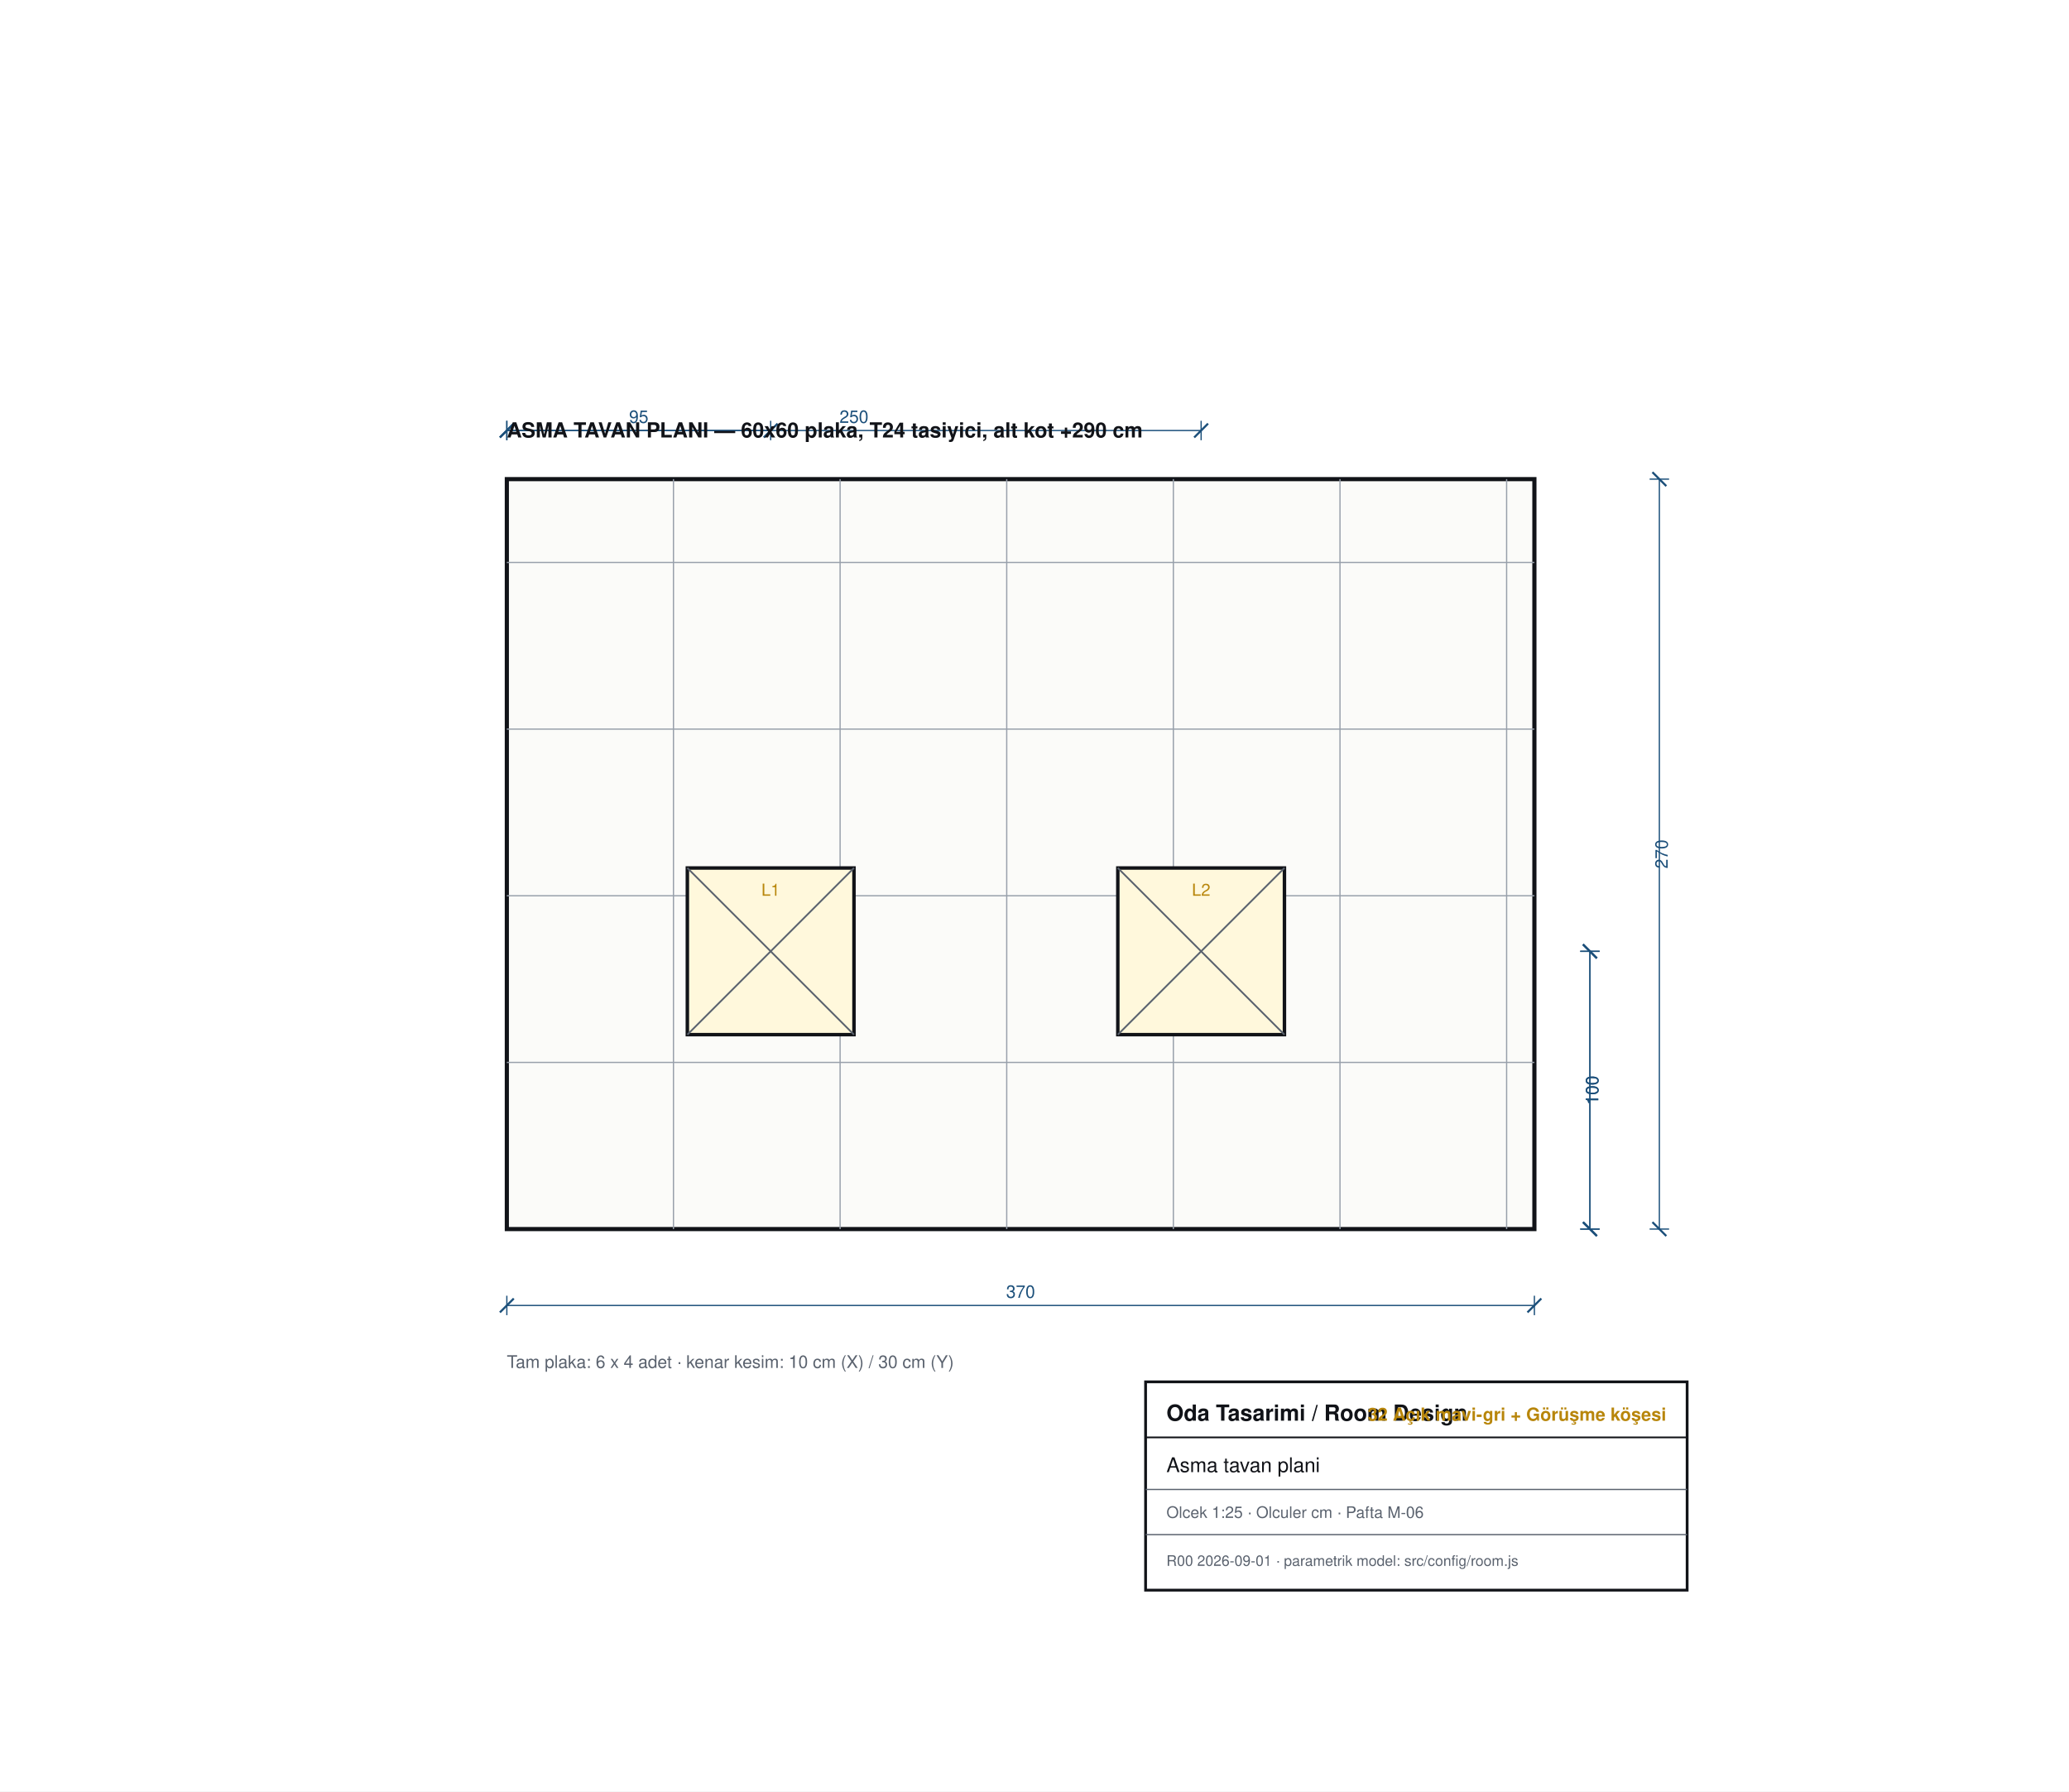
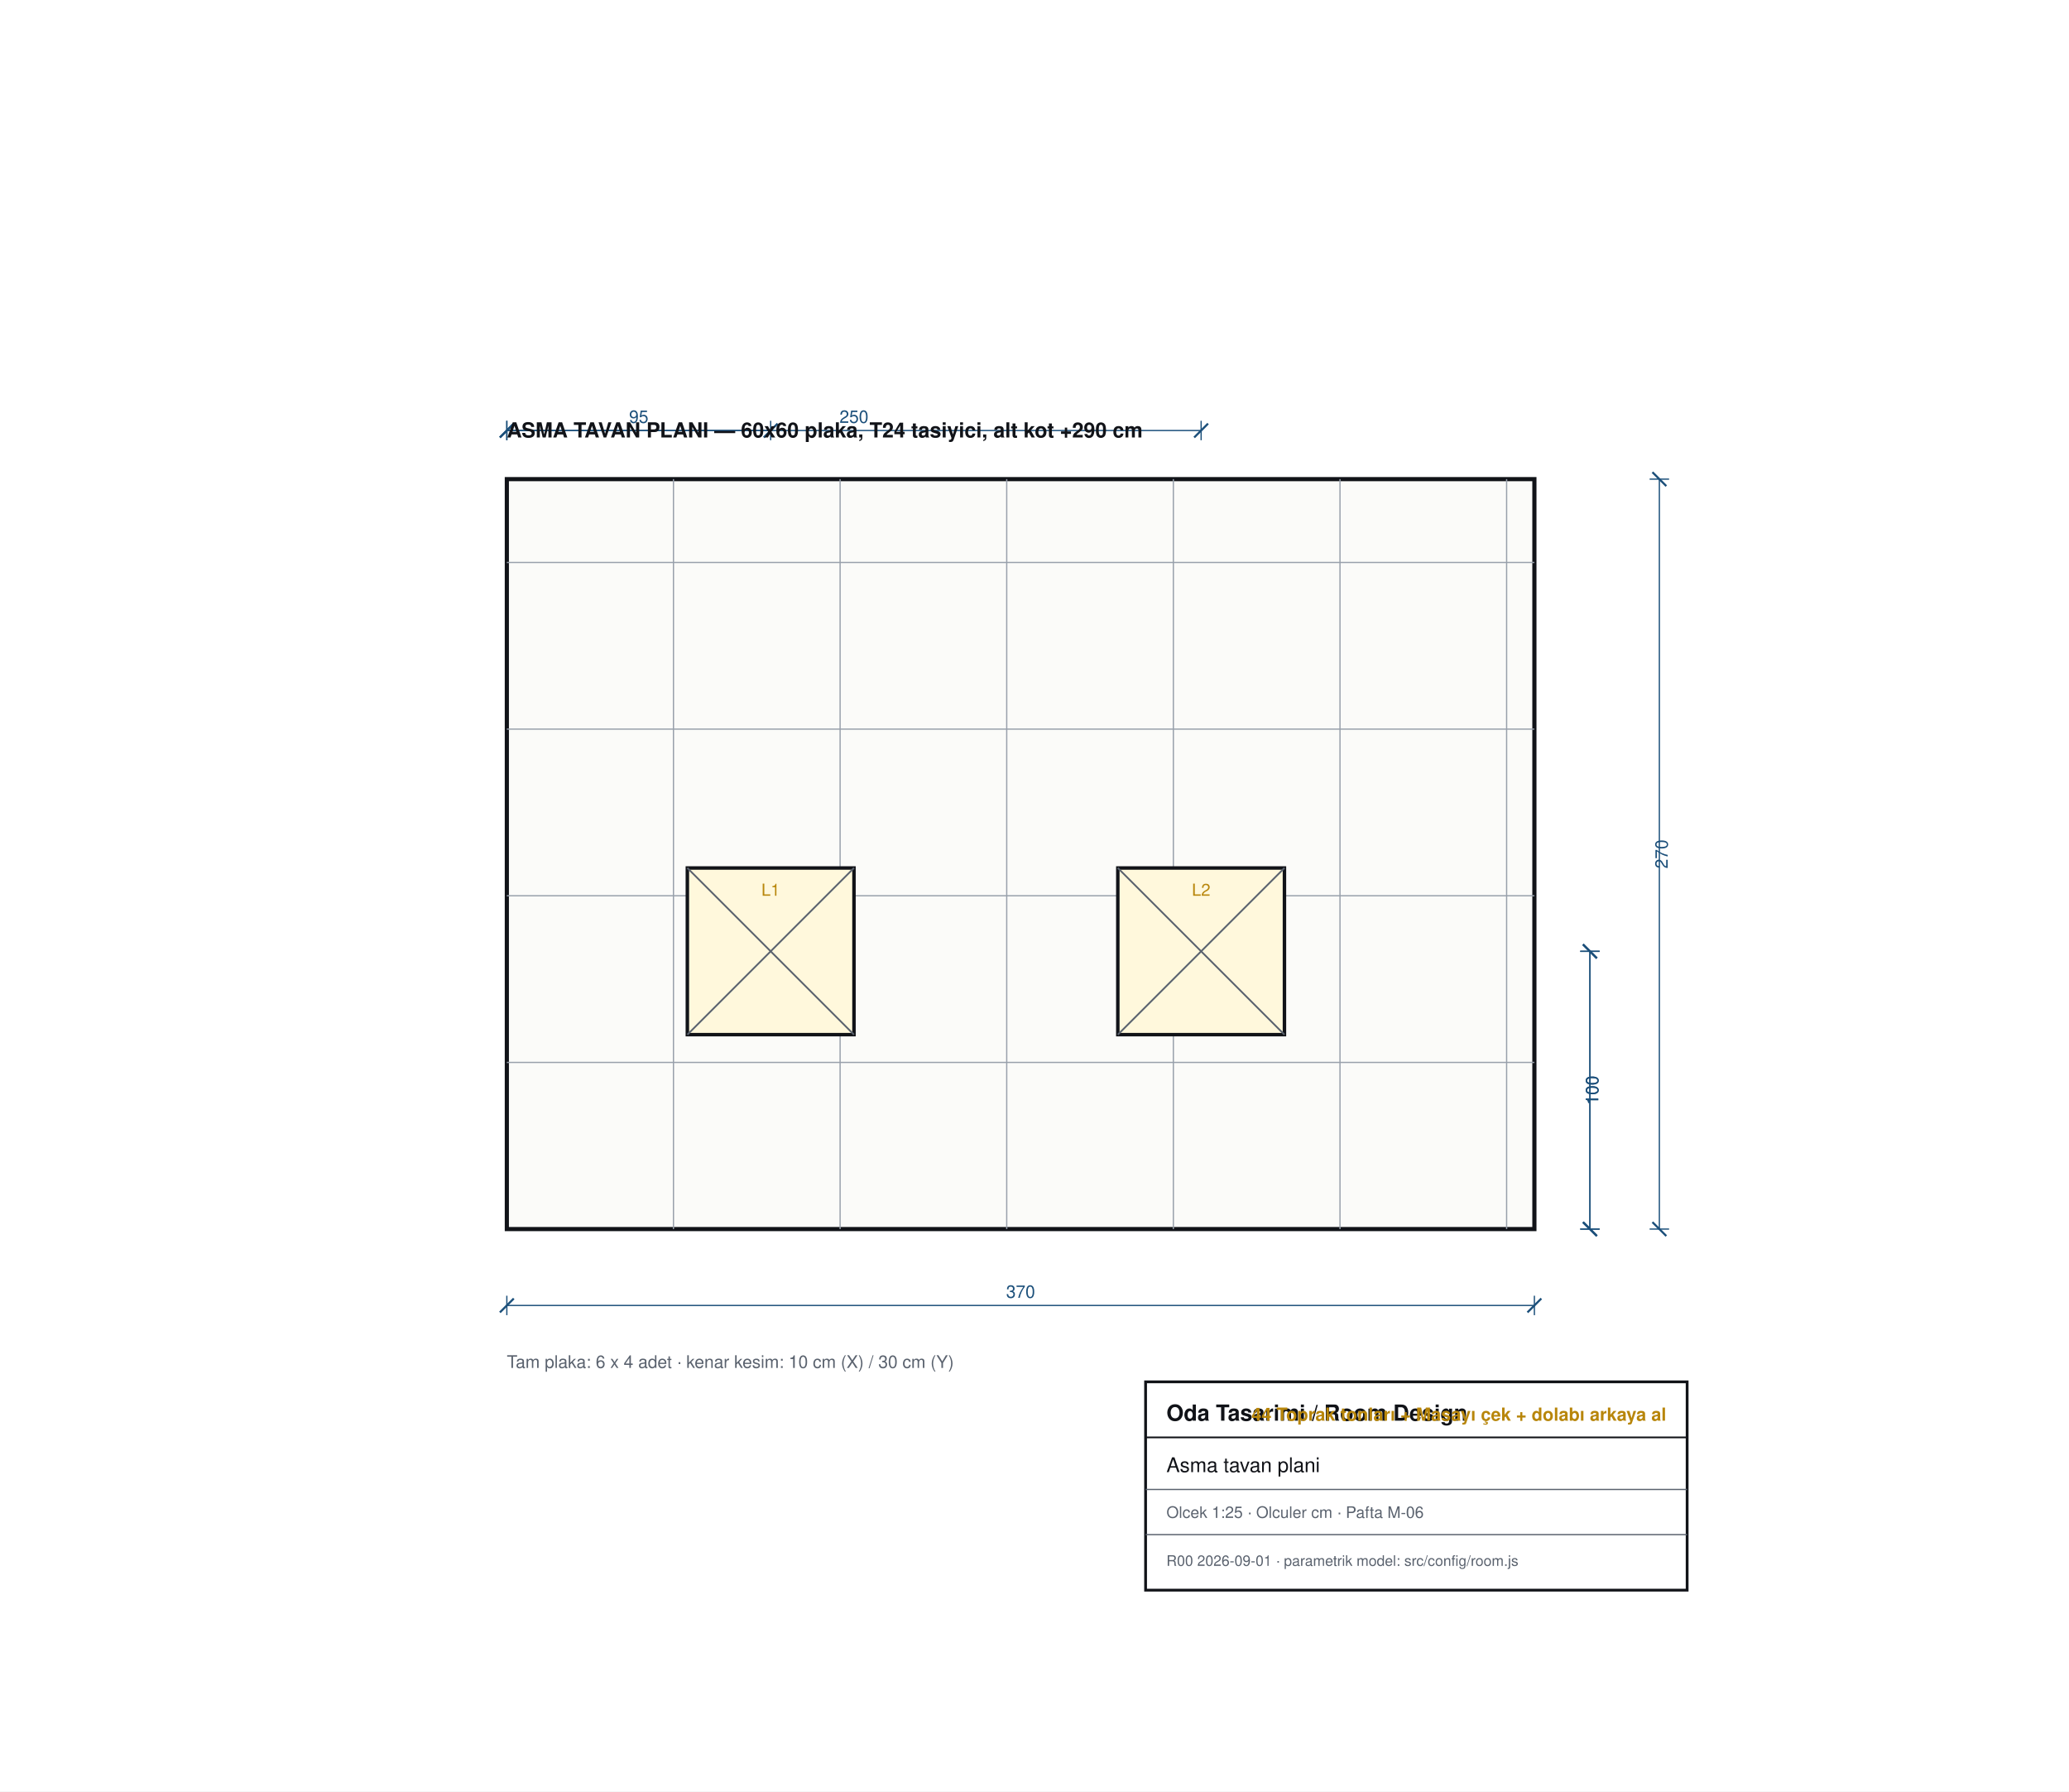
<svg xmlns="http://www.w3.org/2000/svg" width="298mm" height="258mm" viewBox="0 0 298 258" font-family="Helvetica,Arial,sans-serif">
  <rect width="298" height="258" fill="#ffffff" />
  <rect x="73.00" y="69.00" width="148.00" height="108.00" fill="#fbfbf9" stroke="#111318" stroke-width="0.6" />
  <line x1="97.00" y1="177.00" x2="97.00" y2="69.00" stroke="#98a0ab" stroke-width="0.18" />
  <line x1="121.00" y1="177.00" x2="121.00" y2="69.00" stroke="#98a0ab" stroke-width="0.18" />
  <line x1="145.00" y1="177.00" x2="145.00" y2="69.00" stroke="#98a0ab" stroke-width="0.18" />
  <line x1="169.00" y1="177.00" x2="169.00" y2="69.00" stroke="#98a0ab" stroke-width="0.18" />
  <line x1="193.00" y1="177.00" x2="193.00" y2="69.00" stroke="#98a0ab" stroke-width="0.18" />
  <line x1="217.00" y1="177.00" x2="217.00" y2="69.00" stroke="#98a0ab" stroke-width="0.18" />
  <line x1="73.00" y1="153.00" x2="221.00" y2="153.00" stroke="#98a0ab" stroke-width="0.18" />
  <line x1="73.00" y1="129.00" x2="221.00" y2="129.00" stroke="#98a0ab" stroke-width="0.18" />
  <line x1="73.00" y1="105.00" x2="221.00" y2="105.00" stroke="#98a0ab" stroke-width="0.18" />
  <line x1="73.00" y1="81.00" x2="221.00" y2="81.00" stroke="#98a0ab" stroke-width="0.18" />
  <rect x="99.00" y="125.00" width="24.00" height="24.00" fill="#fff8dc" stroke="#111318" stroke-width="0.5" />
  <line x1="99.00" y1="125.00" x2="123.00" y2="149.00" stroke="#5a626e" stroke-width="0.25" />
  <line x1="99.00" y1="149.00" x2="123.00" y2="125.00" stroke="#5a626e" stroke-width="0.25" />
  <text x="111.00" y="129.00" font-size="2.4" fill="#b8860b" text-anchor="middle">L1</text>
  <line x1="73.00" y1="60.60" x2="73.00" y2="63.40" stroke="#1b4f7a" stroke-width="0.18" />
  <line x1="111.00" y1="60.60" x2="111.00" y2="63.40" stroke="#1b4f7a" stroke-width="0.18" />
  <line x1="73.00" y1="62.00" x2="111.00" y2="62.00" stroke="#1b4f7a" stroke-width="0.18" />
  <line x1="72.00" y1="63.00" x2="74.00" y2="61.00" stroke="#1b4f7a" stroke-width="0.3" />
  <line x1="110.00" y1="63.00" x2="112.00" y2="61.00" stroke="#1b4f7a" stroke-width="0.3" />
  <text x="92.00" y="60.90" font-size="2.5" fill="#1b4f7a" text-anchor="middle">95</text>
  <line x1="230.40" y1="137.00" x2="227.60" y2="137.00" stroke="#1b4f7a" stroke-width="0.18" />
  <line x1="230.40" y1="177.00" x2="227.60" y2="177.00" stroke="#1b4f7a" stroke-width="0.18" />
  <line x1="229.00" y1="137.00" x2="229.00" y2="177.00" stroke="#1b4f7a" stroke-width="0.18" />
  <line x1="228.00" y1="136.00" x2="230.00" y2="138.00" stroke="#1b4f7a" stroke-width="0.3" />
  <line x1="228.00" y1="176.00" x2="230.00" y2="178.00" stroke="#1b4f7a" stroke-width="0.3" />
  <text x="230.20" y="157.00" font-size="2.5" fill="#1b4f7a" text-anchor="middle" transform="rotate(-90 230.20 157.00)">100</text>
  <rect x="161.00" y="125.00" width="24.00" height="24.00" fill="#fff8dc" stroke="#111318" stroke-width="0.5" />
  <line x1="161.00" y1="125.00" x2="185.00" y2="149.00" stroke="#5a626e" stroke-width="0.25" />
  <line x1="161.00" y1="149.00" x2="185.00" y2="125.00" stroke="#5a626e" stroke-width="0.25" />
  <text x="173.00" y="129.00" font-size="2.4" fill="#b8860b" text-anchor="middle">L2</text>
  <line x1="73.00" y1="60.60" x2="73.00" y2="63.40" stroke="#1b4f7a" stroke-width="0.18" />
  <line x1="173.00" y1="60.60" x2="173.00" y2="63.40" stroke="#1b4f7a" stroke-width="0.18" />
  <line x1="73.00" y1="62.00" x2="173.00" y2="62.00" stroke="#1b4f7a" stroke-width="0.18" />
  <line x1="72.00" y1="63.00" x2="74.00" y2="61.00" stroke="#1b4f7a" stroke-width="0.3" />
  <line x1="172.00" y1="63.00" x2="174.00" y2="61.00" stroke="#1b4f7a" stroke-width="0.3" />
  <text x="123.00" y="60.90" font-size="2.5" fill="#1b4f7a" text-anchor="middle">250</text>
  <line x1="230.40" y1="137.00" x2="227.60" y2="137.00" stroke="#1b4f7a" stroke-width="0.18" />
  <line x1="230.40" y1="177.00" x2="227.60" y2="177.00" stroke="#1b4f7a" stroke-width="0.18" />
  <line x1="229.00" y1="137.00" x2="229.00" y2="177.00" stroke="#1b4f7a" stroke-width="0.18" />
  <line x1="228.00" y1="136.00" x2="230.00" y2="138.00" stroke="#1b4f7a" stroke-width="0.3" />
  <line x1="228.00" y1="176.00" x2="230.00" y2="178.00" stroke="#1b4f7a" stroke-width="0.3" />
  <text x="230.20" y="157.00" font-size="2.5" fill="#1b4f7a" text-anchor="middle" transform="rotate(-90 230.20 157.00)">100</text>
  <text x="73.00" y="63.00" font-size="3" fill="#111318" text-anchor="start" font-weight="700">ASMA TAVAN PLANI — 60x60 plaka, T24 tasiyici, alt kot +290 cm</text>
  <line x1="73.00" y1="186.60" x2="73.00" y2="189.40" stroke="#1b4f7a" stroke-width="0.18" />
  <line x1="221.00" y1="186.60" x2="221.00" y2="189.40" stroke="#1b4f7a" stroke-width="0.18" />
  <line x1="73.00" y1="188.00" x2="221.00" y2="188.00" stroke="#1b4f7a" stroke-width="0.18" />
  <line x1="72.00" y1="189.00" x2="74.00" y2="187.00" stroke="#1b4f7a" stroke-width="0.3" />
  <line x1="220.00" y1="189.00" x2="222.00" y2="187.00" stroke="#1b4f7a" stroke-width="0.3" />
  <text x="147.00" y="186.90" font-size="2.5" fill="#1b4f7a" text-anchor="middle">370</text>
  <line x1="240.40" y1="69.00" x2="237.60" y2="69.00" stroke="#1b4f7a" stroke-width="0.18" />
  <line x1="240.40" y1="177.00" x2="237.60" y2="177.00" stroke="#1b4f7a" stroke-width="0.18" />
  <line x1="239.00" y1="69.00" x2="239.00" y2="177.00" stroke="#1b4f7a" stroke-width="0.18" />
  <line x1="238.00" y1="68.00" x2="240.00" y2="70.00" stroke="#1b4f7a" stroke-width="0.3" />
  <line x1="238.00" y1="176.00" x2="240.00" y2="178.00" stroke="#1b4f7a" stroke-width="0.3" />
  <text x="240.20" y="123.00" font-size="2.5" fill="#1b4f7a" text-anchor="middle" transform="rotate(-90 240.20 123.00)">270</text>
  <text x="73.00" y="197.00" font-size="2.5" fill="#5a626e" text-anchor="start">Tam plaka: 6 x 4 adet  ·  kenar kesim: 10 cm (X) / 30 cm (Y)</text>
  <rect x="165.00" y="199.00" width="78.00" height="30.00" fill="#ffffff" stroke="#111318" stroke-width="0.4" />
  <line x1="165.00" y1="207.00" x2="243.00" y2="207.00" stroke="#111318" stroke-width="0.25" />
  <line x1="165.00" y1="214.50" x2="243.00" y2="214.50" stroke="#5a626e" stroke-width="0.18" />
  <line x1="165.00" y1="221.00" x2="243.00" y2="221.00" stroke="#5a626e" stroke-width="0.18" />
  <text x="168.00" y="204.60" font-size="3.2" fill="#111318" text-anchor="start" font-weight="700">Oda Tasarimi / Room Design</text>
  <text x="168.00" y="212.00" font-size="2.9" fill="#111318" text-anchor="start">Asma tavan plani</text>
  <text x="168.00" y="218.60" font-size="2.3" fill="#5a626e" text-anchor="start">Olcek 1:25  ·  Olculer cm  ·  Pafta M-06</text>
-   <text x="240.00" y="204.60" font-size="2.6" fill="#b8860b" text-anchor="end" font-weight="700">32 Açık mavi-gri + Görüşme köşesi</text>
+   <text x="240.00" y="204.60" font-size="2.6" fill="#b8860b" text-anchor="end" font-weight="700">44 Toprak tonları + Masayı çek + dolabı arkaya al</text>
  <text x="168.00" y="225.50" font-size="2.1" fill="#5a626e" text-anchor="start">R00  2026-09-01  ·  parametrik model: src/config/room.js</text>
</svg>
